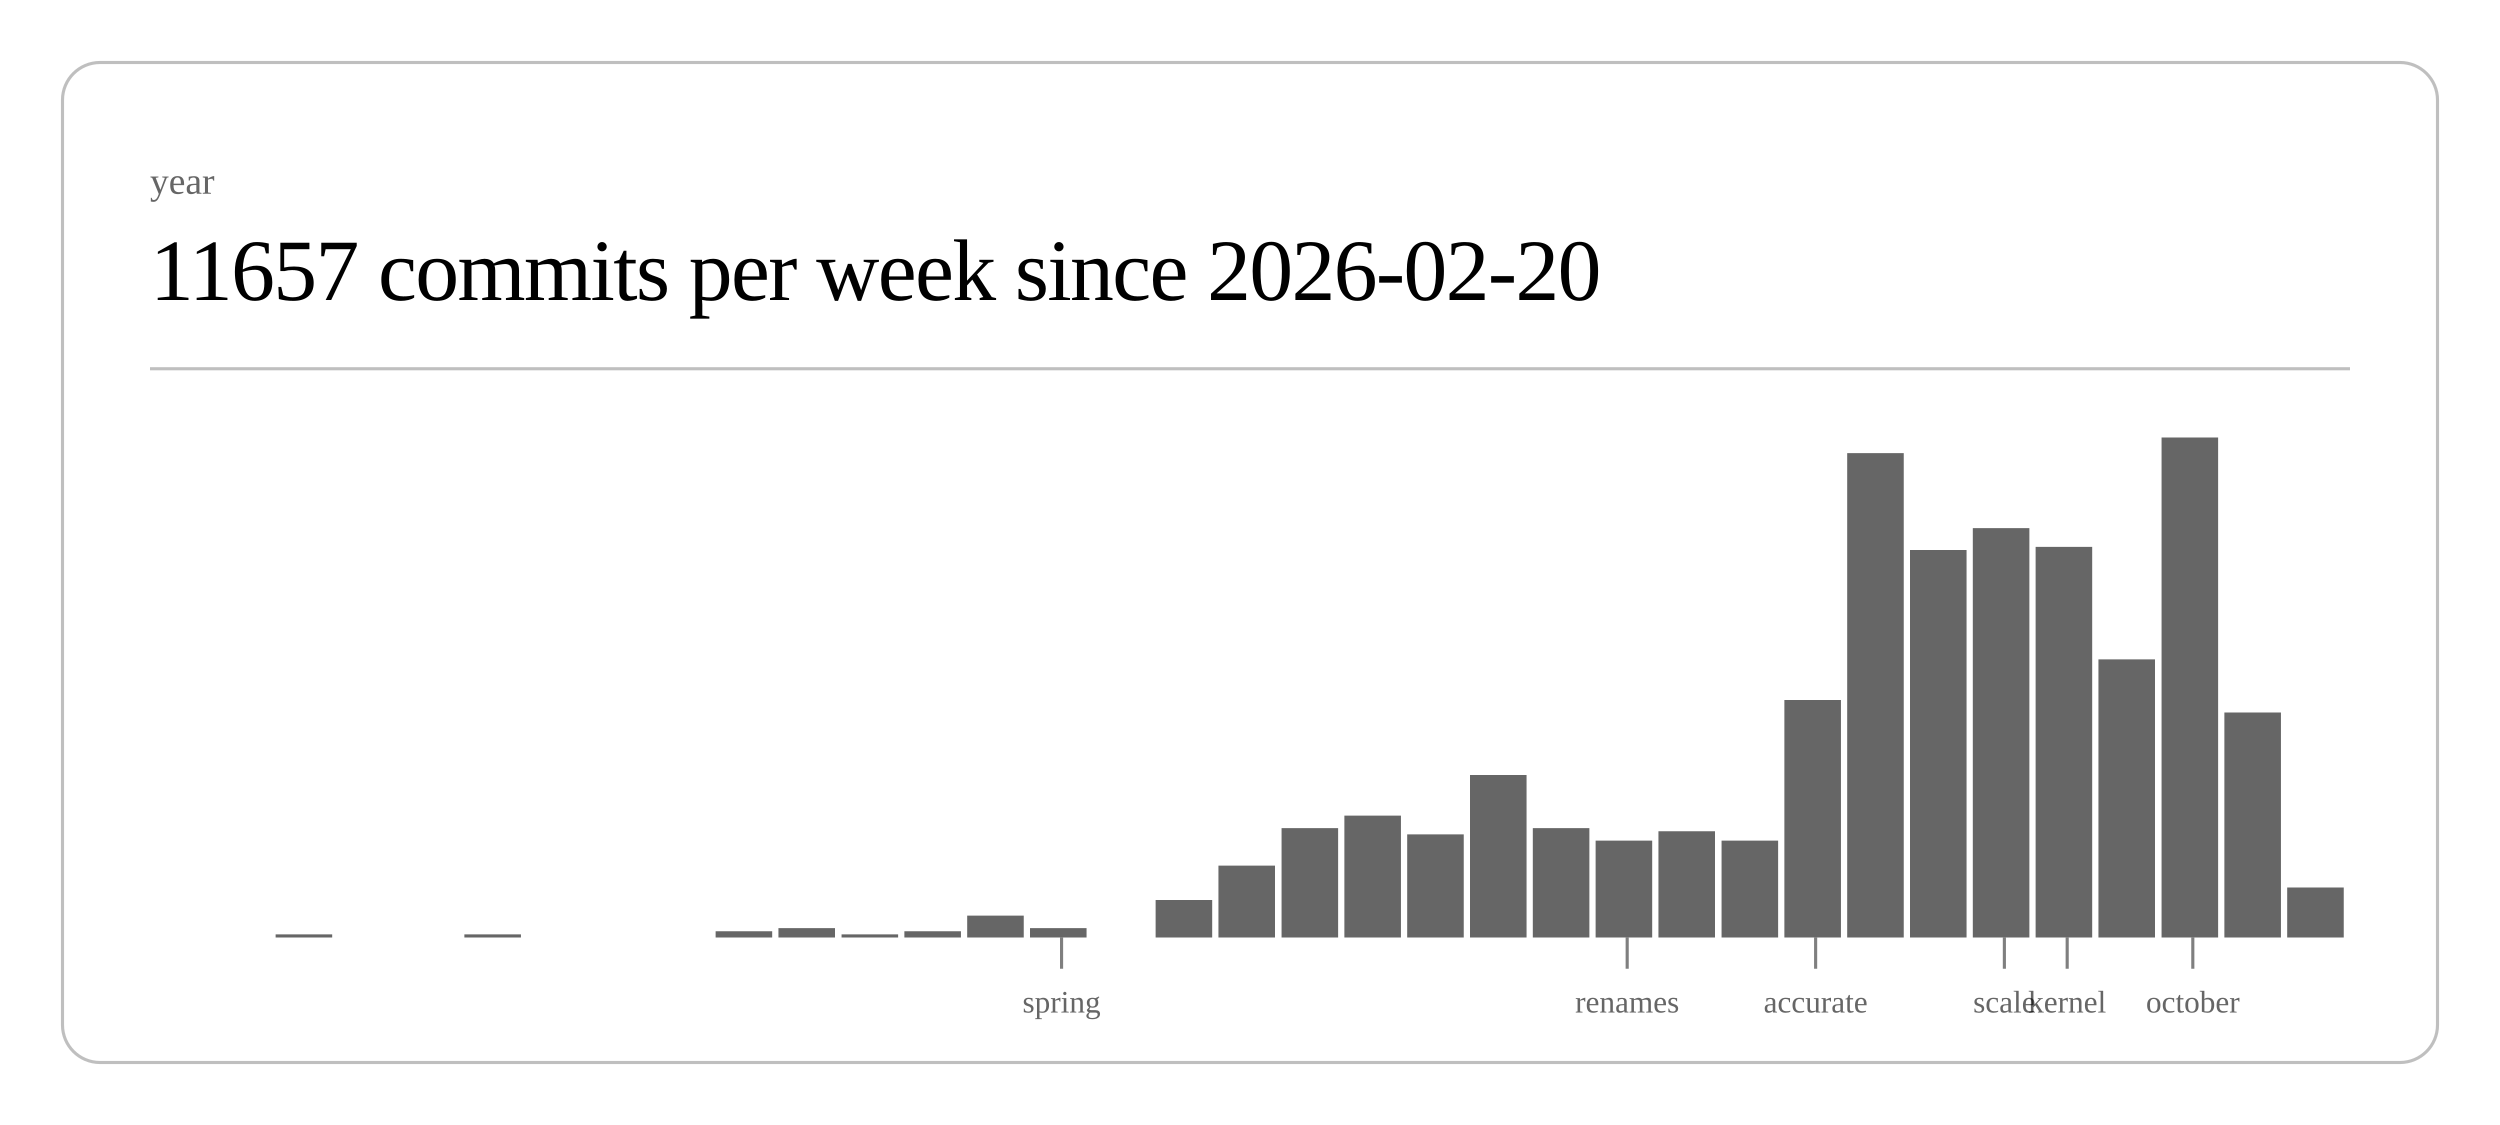
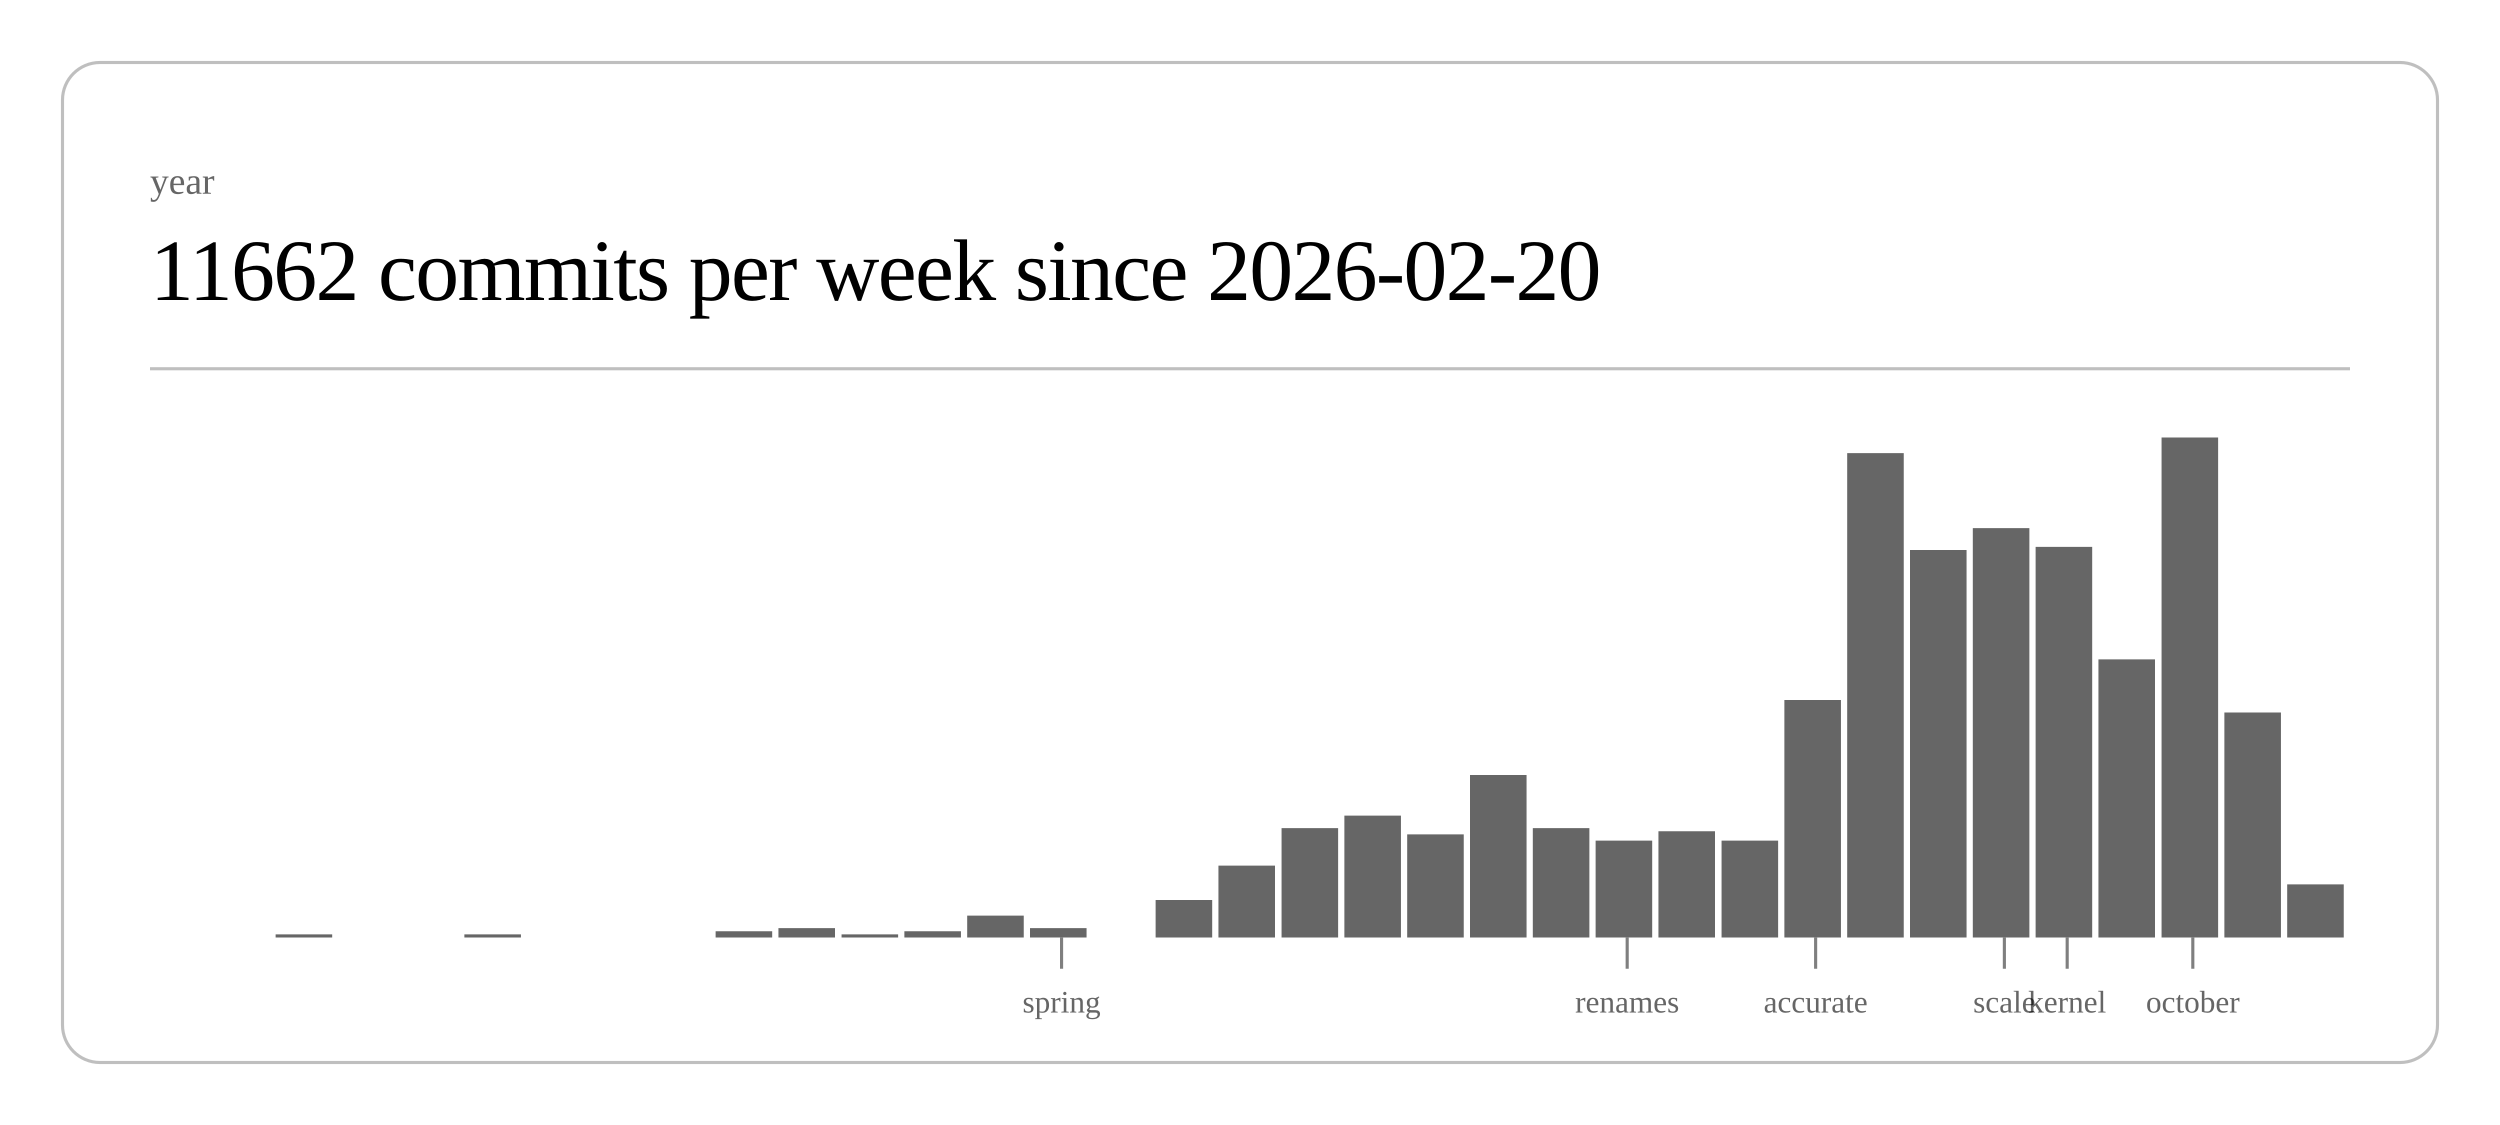
<svg xmlns="http://www.w3.org/2000/svg" class="post-header-svg" viewBox="0 0 800 360" width="800" height="360">
  <rect x="20" y="20" width="760" height="320" rx="12" ry="12" fill="none" stroke="currentColor" stroke-width="1" opacity="0.25" />
  <text fill="currentColor" x="48" y="62" font-size="12" opacity="0.6">year</text>
-   <text fill="currentColor" x="48" y="96" font-size="28" font-weight="300" letter-spacing="-0.5">11657 commits per week since 2026-02-20</text>
+   <text fill="currentColor" x="48" y="96" font-size="28" font-weight="300" letter-spacing="-0.5">11662 commits per week since 2026-02-20</text>
  <line stroke="currentColor" x1="48" y1="118" x2="752" y2="118" stroke-width="1" opacity="0.25" />
  <rect x="88.2" y="299" width="18.1" height="1" fill="currentColor" opacity="0.6" />
  <rect x="148.6" y="299" width="18.1" height="1" fill="currentColor" opacity="0.6" />
  <rect x="229.0" y="298" width="18.1" height="2" fill="currentColor" opacity="0.6" />
  <rect x="249.1" y="297" width="18.1" height="3" fill="currentColor" opacity="0.6" />
  <rect x="269.3" y="299" width="18.1" height="1" fill="currentColor" opacity="0.6" />
  <rect x="289.4" y="298" width="18.1" height="2" fill="currentColor" opacity="0.6" />
  <rect x="309.5" y="293" width="18.1" height="7" fill="currentColor" opacity="0.6" />
  <rect x="329.6" y="297" width="18.1" height="3" fill="currentColor" opacity="0.6" />
  <rect x="369.8" y="288" width="18.1" height="12" fill="currentColor" opacity="0.6" />
  <rect x="389.9" y="277" width="18.1" height="23" fill="currentColor" opacity="0.6" />
  <rect x="410.1" y="265" width="18.1" height="35" fill="currentColor" opacity="0.6" />
  <rect x="430.2" y="261" width="18.1" height="39" fill="currentColor" opacity="0.6" />
  <rect x="450.3" y="267" width="18.1" height="33" fill="currentColor" opacity="0.6" />
  <rect x="470.4" y="248" width="18.1" height="52" fill="currentColor" opacity="0.6" />
  <rect x="490.5" y="265" width="18.1" height="35" fill="currentColor" opacity="0.6" />
  <rect x="510.6" y="269" width="18.1" height="31" fill="currentColor" opacity="0.6" />
  <rect x="530.7" y="266" width="18.1" height="34" fill="currentColor" opacity="0.6" />
  <rect x="550.9" y="269" width="18.1" height="31" fill="currentColor" opacity="0.6" />
  <rect x="571.0" y="224" width="18.1" height="76" fill="currentColor" opacity="0.6" />
  <rect x="591.1" y="145" width="18.1" height="155" fill="currentColor" opacity="0.6" />
  <rect x="611.2" y="176" width="18.1" height="124" fill="currentColor" opacity="0.6" />
  <rect x="631.3" y="169" width="18.1" height="131" fill="currentColor" opacity="0.6" />
  <rect x="651.4" y="175" width="18.1" height="125" fill="currentColor" opacity="0.6" />
  <rect x="671.5" y="211" width="18.1" height="89" fill="currentColor" opacity="0.6" />
  <rect x="691.7" y="140" width="18.1" height="160" fill="currentColor" opacity="0.6" />
  <rect x="711.8" y="228" width="18.1" height="72" fill="currentColor" opacity="0.6" />
-   <rect x="731.9" y="284" width="18.1" height="16" fill="currentColor" opacity="0.6" />
+   <rect x="731.9" y="283" width="18.1" height="17" fill="currentColor" opacity="0.6" />
  <line stroke="currentColor" x1="339.7" y1="300" x2="339.7" y2="310" stroke-width="1" opacity="0.5" />
  <text fill="currentColor" x="339.7" y="324" font-size="10" opacity="0.6" text-anchor="middle">spring</text>
  <line stroke="currentColor" x1="520.7" y1="300" x2="520.7" y2="310" stroke-width="1" opacity="0.5" />
  <text fill="currentColor" x="520.7" y="324" font-size="10" opacity="0.6" text-anchor="middle">renames</text>
  <line stroke="currentColor" x1="581.0" y1="300" x2="581.0" y2="310" stroke-width="1" opacity="0.5" />
  <text fill="currentColor" x="581.0" y="324" font-size="10" opacity="0.6" text-anchor="middle">accurate</text>
  <line stroke="currentColor" x1="641.4" y1="300" x2="641.4" y2="310" stroke-width="1" opacity="0.5" />
  <text fill="currentColor" x="641.4" y="324" font-size="10" opacity="0.6" text-anchor="middle">scale</text>
  <line stroke="currentColor" x1="661.5" y1="300" x2="661.5" y2="310" stroke-width="1" opacity="0.5" />
  <text fill="currentColor" x="661.5" y="324" font-size="10" opacity="0.6" text-anchor="middle">kernel</text>
  <line stroke="currentColor" x1="701.7" y1="300" x2="701.7" y2="310" stroke-width="1" opacity="0.5" />
  <text fill="currentColor" x="701.7" y="324" font-size="10" opacity="0.6" text-anchor="middle">october</text>
</svg>
